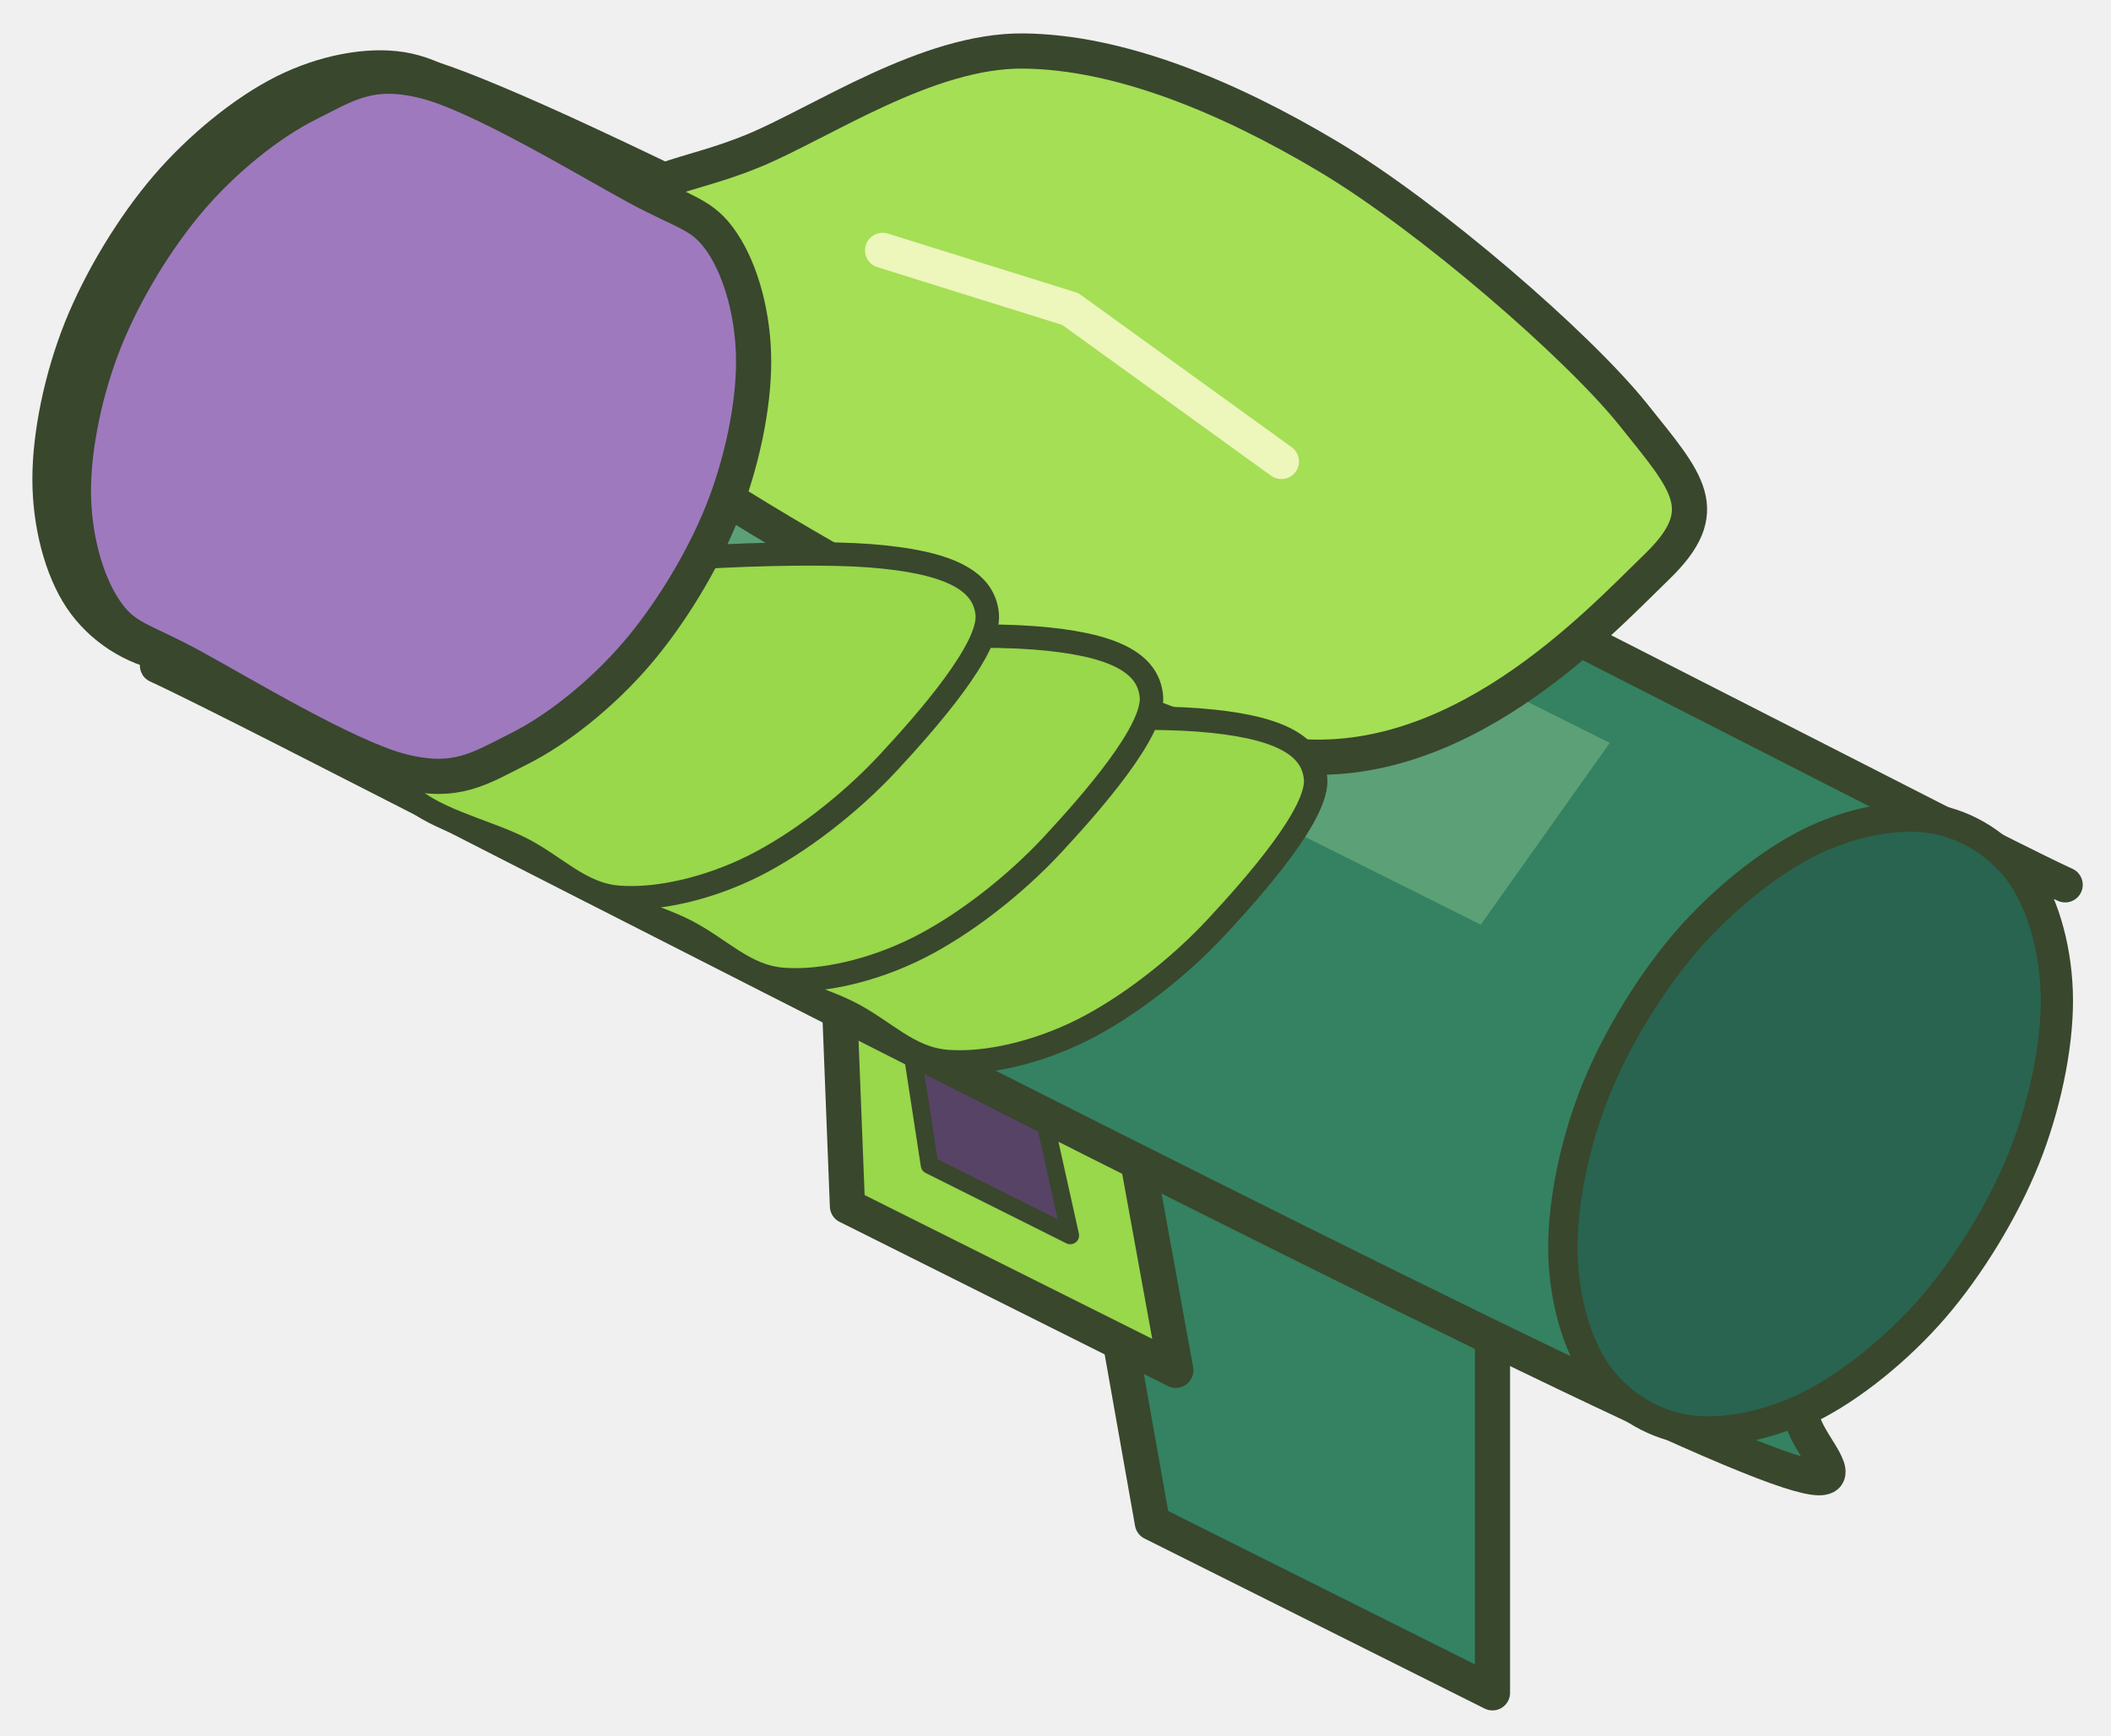
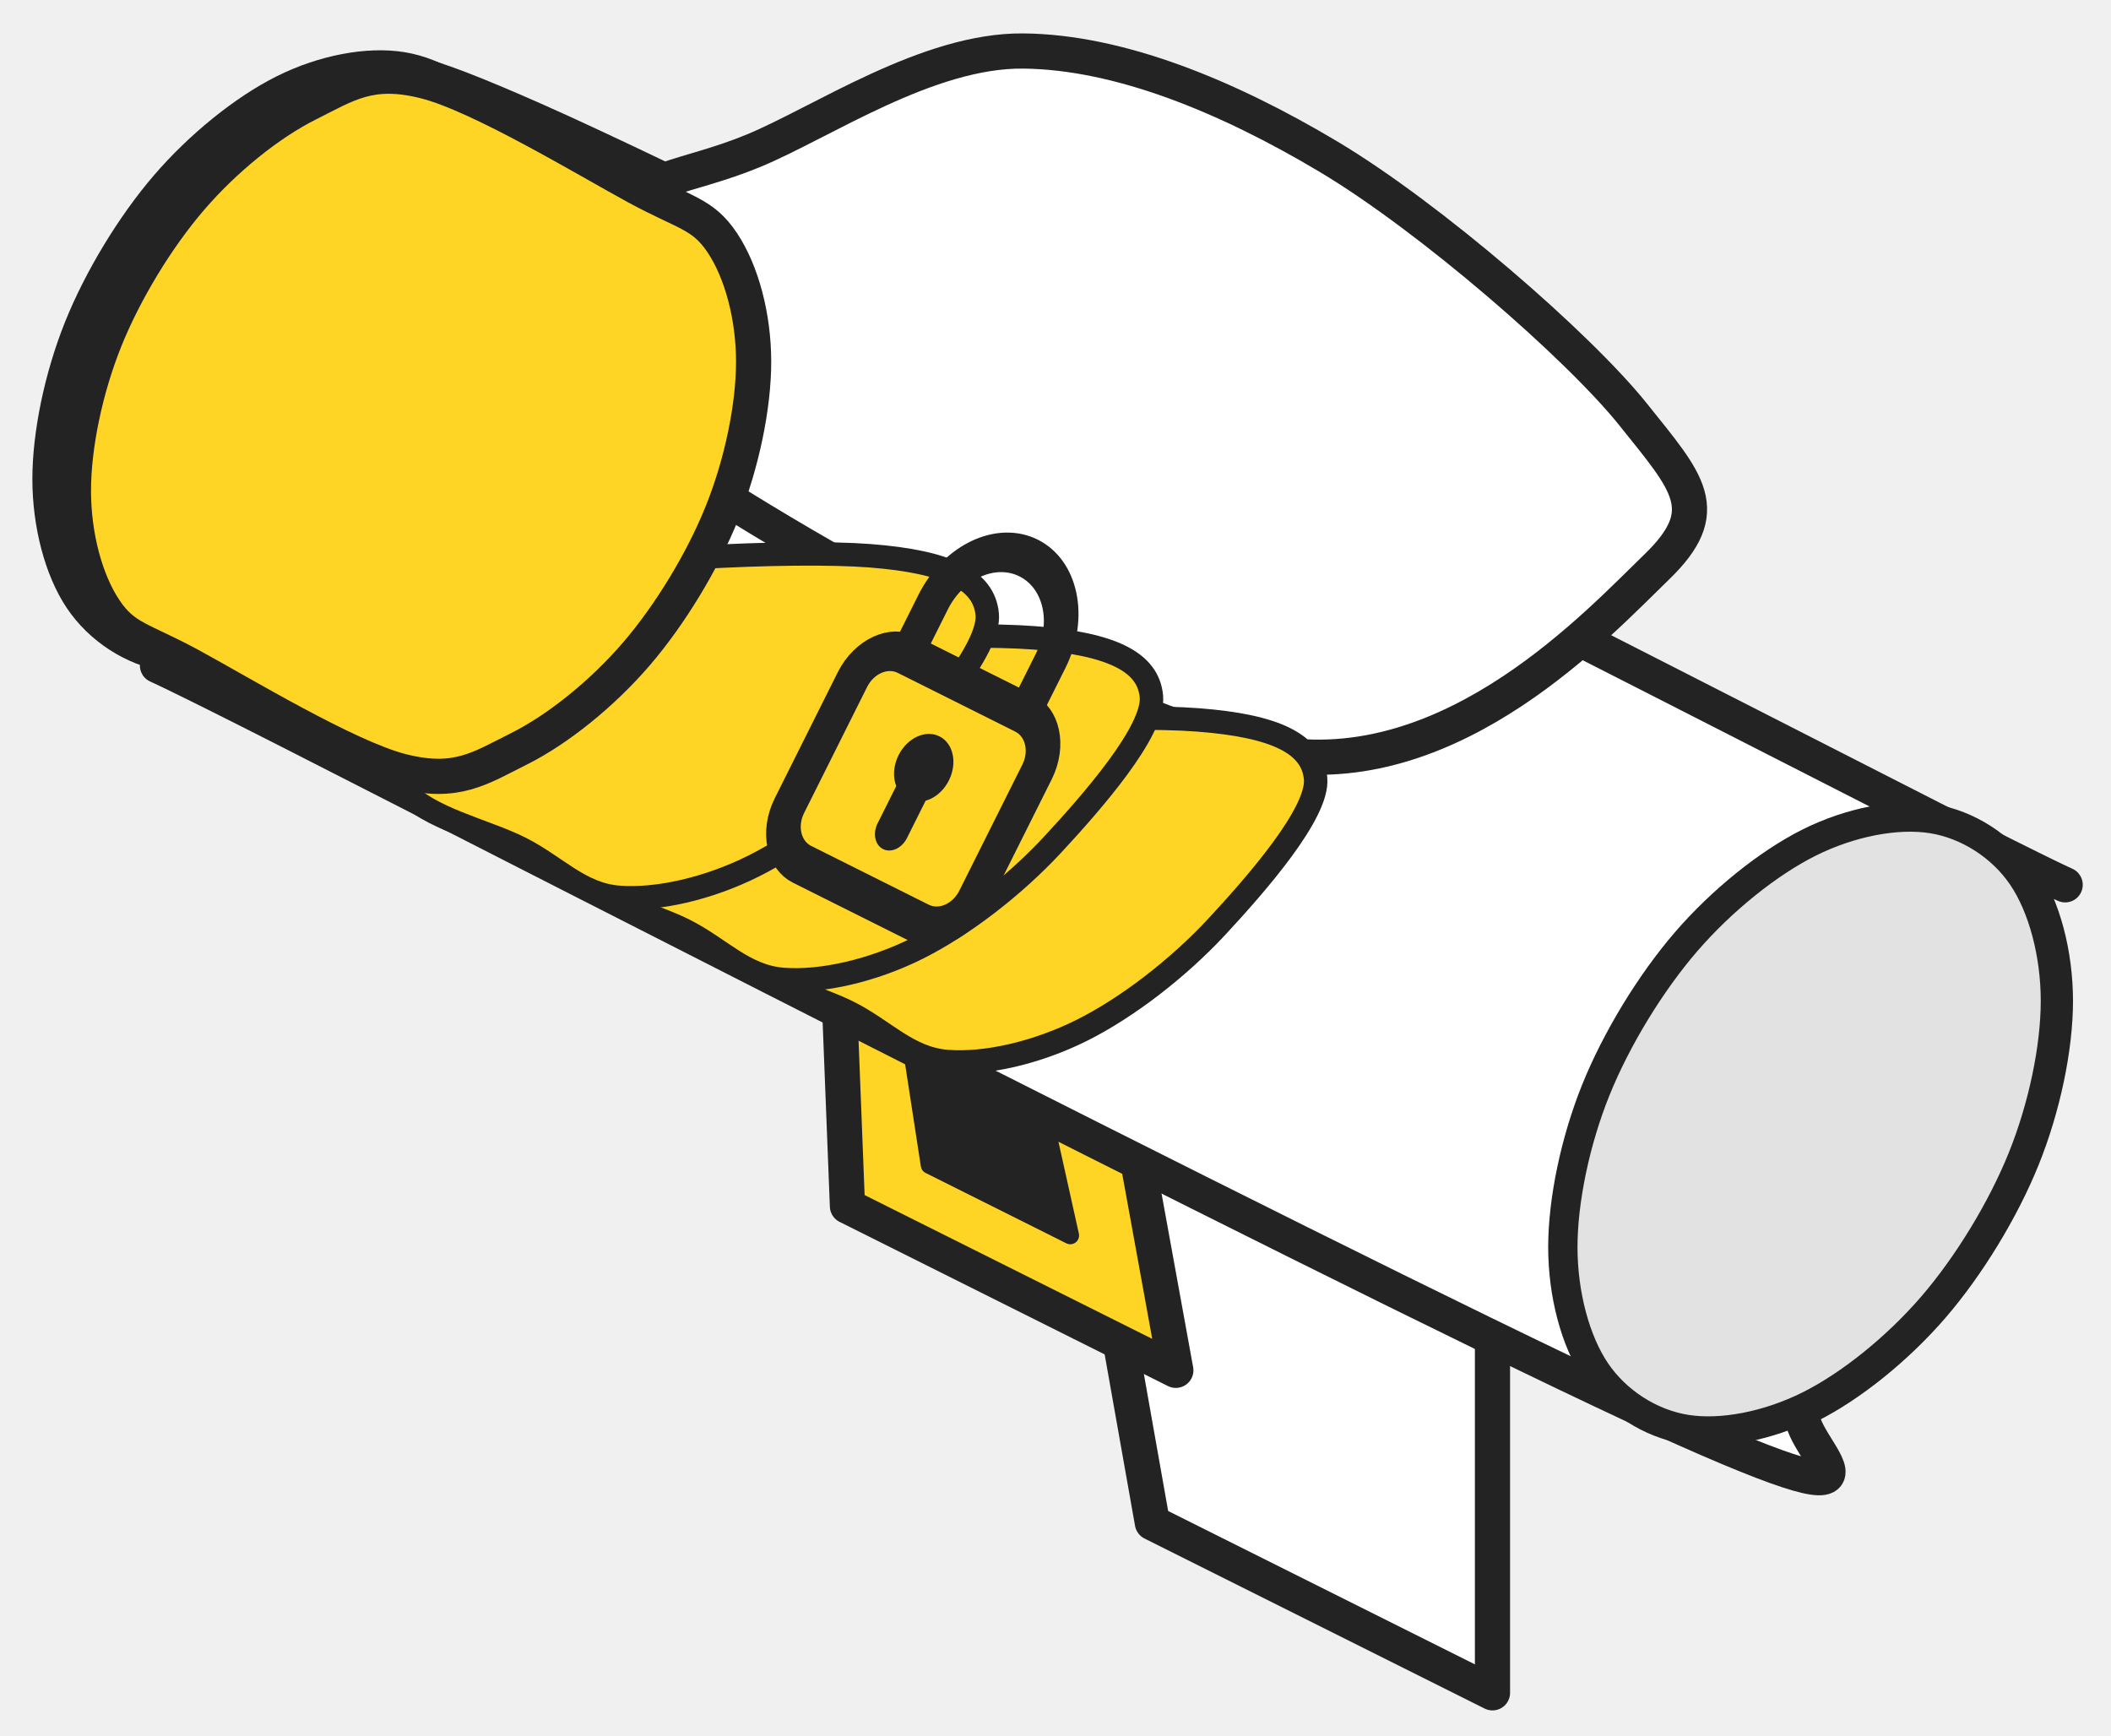
<svg xmlns="http://www.w3.org/2000/svg" width="180" height="148" viewBox="-345 -328 180 148">
  <g stroke-linecap="round" stroke-linejoin="round">
-     <path d="M-300.740 -307.151C-300.740 -310.985 -301.753 -314.825 -303.420 -317.311C-305.086 -319.798 -307.854 -321.596 -310.740 -322.070C-313.627 -322.543 -317.407 -321.818 -320.740 -320.151C-324.074 -318.485 -327.854 -315.430 -330.740 -312.070C-333.627 -308.710 -336.394 -304.144 -338.061 -299.991C-339.727 -295.838 -340.740 -290.985 -340.740 -287.151C-340.740 -283.318 -339.727 -279.477 -338.061 -276.991C-336.394 -274.505 -333.627 -272.706 -330.740 -272.233C-327.854 -271.759 -324.074 -272.485 -320.740 -274.151C-317.407 -275.818 -313.627 -278.873 -310.740 -282.233C-307.854 -285.593 -305.086 -290.158 -303.420 -294.311C-301.753 -298.465 -300.740 -303.318 -300.740 -307.151Z" fill="#9e79be" stroke="#39472d" stroke-width="3" />
-     <polygon points="-217.74,-219.65 -253.74,-237.65 -246.74,-198.15 -217.74,-183.65" fill="#348261" stroke="#39472d" stroke-width="3" />
-     <polygon points="-249.74,-238.65 -273.74,-250.65 -272.74,-225.15 -244.74,-211.15" fill="#99d74b" stroke="#39472d" stroke-width="3" />
-     <polygon points="-256.74,-236.15 -267.74,-241.65 -265.74,-228.65 -253.74,-222.65" fill="#574365" stroke="#39472d" stroke-width="1.5" />
-     <path d="M-330.740 -281.151C-330.740 -285.151 -329.677 -290.219 -327.927 -294.558C-326.177 -298.897 -323.271 -303.670 -320.240 -307.186C-317.209 -310.701 -313.240 -313.901 -309.740 -315.651C-306.240 -317.401 -320.824 -327.263 -299.240 -317.686C-277.657 -308.108 -201.355 -268.926 -180.240 -258.186C-159.126 -247.446 -174.304 -255.834 -172.554 -253.244C-170.804 -250.655 -169.740 -246.651 -169.740 -242.651C-169.740 -238.651 -170.804 -233.584 -172.554 -229.244C-174.304 -224.905 -177.209 -220.132 -180.240 -216.617C-183.271 -213.101 -187.240 -209.901 -190.740 -208.151C-194.240 -206.401 -179.657 -196.539 -201.240 -206.117C-222.824 -215.694 -299.126 -254.876 -320.240 -265.617C-341.355 -276.357 -326.177 -267.969 -327.927 -270.558C-329.677 -273.147 -330.740 -277.151 -330.740 -281.151Z" fill="#348261" stroke="#39472d" stroke-width="3" />
-     <polygon points="-218.74,-249.15 -306.74,-293.15 -301.74,-311.65 -207.74,-264.65" fill="#5ca078" stroke="none" stroke-width="0" />
-     <path d="M-169.740 -242.651C-169.740 -246.651 -170.804 -250.655 -172.554 -253.244C-174.304 -255.834 -177.209 -257.701 -180.240 -258.186C-183.271 -258.670 -187.240 -257.901 -190.740 -256.151C-194.240 -254.401 -198.209 -251.201 -201.240 -247.686C-204.271 -244.170 -207.177 -239.397 -208.927 -235.058C-210.677 -230.719 -211.740 -225.651 -211.740 -221.651C-211.740 -217.651 -210.677 -213.647 -208.927 -211.058C-207.177 -208.469 -204.271 -206.601 -201.240 -206.117C-198.209 -205.632 -194.240 -206.401 -190.740 -208.151C-187.240 -209.901 -183.271 -213.101 -180.240 -216.617C-177.209 -220.132 -174.304 -224.905 -172.554 -229.244C-170.804 -233.584 -169.740 -238.651 -169.740 -242.651Z" fill="#28644f" stroke="#39472d" stroke-width="2.5" />
-     <path d="M-292.740 -309.151C-290.740 -312.985 -286.574 -312.735 -280.740 -315.151C-274.907 -317.568 -265.907 -323.735 -257.740 -323.651C-249.574 -323.568 -240.407 -319.818 -231.740 -314.651C-223.074 -309.485 -210.407 -298.485 -205.740 -292.651C-201.074 -286.818 -198.740 -284.485 -203.740 -279.651C-208.740 -274.818 -220.907 -261.568 -235.740 -263.651C-250.574 -265.735 -283.240 -284.568 -292.740 -292.151C-302.240 -299.735 -294.740 -305.318 -292.740 -309.151Z" fill="#a5df55" stroke="#39472d" stroke-width="3" />
-     <path d="M-235.74 -288.65 L-253.74 -301.65 L-269.74 -306.65" fill="none" stroke="#edf6bb" stroke-width="3" />
-     <path d="M-285.740 -256.651C-284.074 -259.651 -279.812 -263.032 -272.659 -264.692C-265.506 -266.352 -249.461 -267.124 -242.822 -266.610C-236.182 -266.097 -233.085 -264.548 -232.822 -261.610C-232.558 -258.673 -237.921 -252.559 -241.240 -248.983C-244.560 -245.406 -248.907 -242.068 -252.740 -240.151C-256.574 -238.235 -260.921 -237.226 -264.240 -237.483C-267.560 -237.739 -269.589 -240.157 -272.659 -241.692C-275.729 -243.227 -280.479 -244.199 -282.659 -246.692C-284.839 -249.185 -287.407 -253.651 -285.740 -256.651Z" fill="#99d74b" stroke="#39472d" stroke-width="2" />
-     <path d="M-299.740 -263.651C-298.074 -266.651 -293.812 -270.032 -286.659 -271.692C-279.506 -273.352 -263.461 -274.124 -256.822 -273.610C-250.182 -273.097 -247.085 -271.548 -246.822 -268.610C-246.558 -265.673 -251.921 -259.559 -255.240 -255.983C-258.560 -252.406 -262.907 -249.068 -266.740 -247.151C-270.574 -245.235 -274.921 -244.226 -278.240 -244.483C-281.560 -244.739 -283.589 -247.157 -286.659 -248.692C-289.729 -250.227 -294.479 -251.199 -296.659 -253.692C-298.839 -256.185 -301.407 -260.651 -299.740 -263.651Z" fill="#99d74b" stroke="#39472d" stroke-width="2" />
-     <path d="M-313.740 -270.651C-312.074 -273.651 -307.812 -277.032 -300.659 -278.692C-293.506 -280.352 -277.461 -281.124 -270.822 -280.610C-264.182 -280.097 -261.085 -278.548 -260.822 -275.610C-260.558 -272.673 -265.921 -266.559 -269.240 -262.983C-272.560 -259.406 -276.907 -256.068 -280.740 -254.151C-284.574 -252.235 -288.921 -251.226 -292.240 -251.483C-295.560 -251.739 -297.589 -254.157 -300.659 -255.692C-303.729 -257.227 -308.479 -258.199 -310.659 -260.692C-312.839 -263.185 -315.407 -267.651 -313.740 -270.651Z" fill="#99d74b" stroke="#39472d" stroke-width="2" />
-     <path d="M-338.740 -286.151C-338.740 -289.985 -337.727 -294.838 -336.061 -298.991C-334.394 -303.144 -331.627 -307.710 -328.740 -311.070C-325.854 -314.430 -322.074 -317.485 -318.740 -319.151C-315.407 -320.818 -313.407 -322.250 -308.740 -321.070C-304.074 -319.890 -294.960 -314.363 -290.740 -312.070C-286.520 -309.777 -285.086 -309.798 -283.420 -307.311C-281.753 -304.825 -280.740 -300.985 -280.740 -297.151C-280.740 -293.318 -281.753 -288.465 -283.420 -284.311C-285.086 -280.158 -287.854 -275.593 -290.740 -272.233C-293.627 -268.873 -297.407 -265.818 -300.740 -264.151C-304.074 -262.485 -306.074 -261.052 -310.740 -262.233C-315.407 -263.413 -324.520 -268.940 -328.740 -271.233C-332.960 -273.526 -334.394 -273.505 -336.061 -275.991C-337.727 -278.477 -338.740 -282.318 -338.740 -286.151Z" fill="#9e79be" stroke="#39472d" stroke-width="3" />
+     <path d="M-300.740 -307.151C-300.740 -310.985 -301.753 -314.825 -303.420 -317.311C-305.086 -319.798 -307.854 -321.596 -310.740 -322.070C-313.627 -322.543 -317.407 -321.818 -320.740 -320.151C-324.074 -318.485 -327.854 -315.430 -330.740 -312.070C-333.627 -308.710 -336.394 -304.144 -338.061 -299.991C-339.727 -295.838 -340.740 -290.985 -340.740 -287.151C-340.740 -283.318 -339.727 -279.477 -338.061 -276.991C-336.394 -274.505 -333.627 -272.706 -330.740 -272.233C-327.854 -271.759 -324.074 -272.485 -320.740 -274.151C-317.407 -275.818 -313.627 -278.873 -310.740 -282.233C-307.854 -285.593 -305.086 -290.158 -303.420 -294.311C-301.753 -298.465 -300.740 -303.318 -300.740 -307.151Z" fill="#FFD525" stroke="#232323" stroke-width="3" />
+     <polygon points="-217.74,-219.65 -253.74,-237.65 -246.74,-198.15 -217.74,-183.65" fill="#FFFFFF" stroke="#232323" stroke-width="3" />
+     <polygon points="-249.74,-238.65 -273.74,-250.65 -272.74,-225.15 -244.74,-211.15" fill="#FFD525" stroke="#232323" stroke-width="3" />
+     <polygon points="-256.74,-236.15 -267.74,-241.65 -265.74,-228.65 -253.74,-222.65" fill="#232323" stroke="#232323" stroke-width="1.5" />
+     <path d="M-330.740 -281.151C-330.740 -285.151 -329.677 -290.219 -327.927 -294.558C-326.177 -298.897 -323.271 -303.670 -320.240 -307.186C-317.209 -310.701 -313.240 -313.901 -309.740 -315.651C-306.240 -317.401 -320.824 -327.263 -299.240 -317.686C-277.657 -308.108 -201.355 -268.926 -180.240 -258.186C-159.126 -247.446 -174.304 -255.834 -172.554 -253.244C-170.804 -250.655 -169.740 -246.651 -169.740 -242.651C-169.740 -238.651 -170.804 -233.584 -172.554 -229.244C-174.304 -224.905 -177.209 -220.132 -180.240 -216.617C-183.271 -213.101 -187.240 -209.901 -190.740 -208.151C-194.240 -206.401 -179.657 -196.539 -201.240 -206.117C-222.824 -215.694 -299.126 -254.876 -320.240 -265.617C-341.355 -276.357 -326.177 -267.969 -327.927 -270.558C-329.677 -273.147 -330.740 -277.151 -330.740 -281.151Z" fill="#FFFFFF" stroke="#232323" stroke-width="3" />
+     <polygon points="-218.74,-249.15 -306.74,-293.15 -301.74,-311.65 -207.74,-264.65" fill="#FFFFFF" stroke="none" stroke-width="0" />
+     <path d="M-169.740 -242.651C-169.740 -246.651 -170.804 -250.655 -172.554 -253.244C-174.304 -255.834 -177.209 -257.701 -180.240 -258.186C-183.271 -258.670 -187.240 -257.901 -190.740 -256.151C-194.240 -254.401 -198.209 -251.201 -201.240 -247.686C-204.271 -244.170 -207.177 -239.397 -208.927 -235.058C-210.677 -230.719 -211.740 -225.651 -211.740 -221.651C-211.740 -217.651 -210.677 -213.647 -208.927 -211.058C-207.177 -208.469 -204.271 -206.601 -201.240 -206.117C-198.209 -205.632 -194.240 -206.401 -190.740 -208.151C-187.240 -209.901 -183.271 -213.101 -180.240 -216.617C-177.209 -220.132 -174.304 -224.905 -172.554 -229.244C-170.804 -233.584 -169.740 -238.651 -169.740 -242.651Z" fill="#E2E2E2" stroke="#232323" stroke-width="2.5" />
+     <path d="M-292.740 -309.151C-290.740 -312.985 -286.574 -312.735 -280.740 -315.151C-274.907 -317.568 -265.907 -323.735 -257.740 -323.651C-249.574 -323.568 -240.407 -319.818 -231.740 -314.651C-223.074 -309.485 -210.407 -298.485 -205.740 -292.651C-201.074 -286.818 -198.740 -284.485 -203.740 -279.651C-208.740 -274.818 -220.907 -261.568 -235.740 -263.651C-250.574 -265.735 -283.240 -284.568 -292.740 -292.151C-302.240 -299.735 -294.740 -305.318 -292.740 -309.151Z" fill="#FFFFFF" stroke="#232323" stroke-width="3" />
+     <path d="M-235.74 -288.65 L-253.74 -301.65 L-269.74 -306.65" fill="none" stroke="#FFFFFF" stroke-width="3" />
+     <path d="M-285.740 -256.651C-284.074 -259.651 -279.812 -263.032 -272.659 -264.692C-265.506 -266.352 -249.461 -267.124 -242.822 -266.610C-236.182 -266.097 -233.085 -264.548 -232.822 -261.610C-232.558 -258.673 -237.921 -252.559 -241.240 -248.983C-244.560 -245.406 -248.907 -242.068 -252.740 -240.151C-256.574 -238.235 -260.921 -237.226 -264.240 -237.483C-267.560 -237.739 -269.589 -240.157 -272.659 -241.692C-275.729 -243.227 -280.479 -244.199 -282.659 -246.692C-284.839 -249.185 -287.407 -253.651 -285.740 -256.651Z" fill="#FFD525" stroke="#232323" stroke-width="2" />
+     <path d="M-299.740 -263.651C-298.074 -266.651 -293.812 -270.032 -286.659 -271.692C-279.506 -273.352 -263.461 -274.124 -256.822 -273.610C-250.182 -273.097 -247.085 -271.548 -246.822 -268.610C-246.558 -265.673 -251.921 -259.559 -255.240 -255.983C-258.560 -252.406 -262.907 -249.068 -266.740 -247.151C-270.574 -245.235 -274.921 -244.226 -278.240 -244.483C-281.560 -244.739 -283.589 -247.157 -286.659 -248.692C-289.729 -250.227 -294.479 -251.199 -296.659 -253.692C-298.839 -256.185 -301.407 -260.651 -299.740 -263.651Z" fill="#FFD525" stroke="#232323" stroke-width="2" />
+     <path d="M-313.740 -270.651C-312.074 -273.651 -307.812 -277.032 -300.659 -278.692C-293.506 -280.352 -277.461 -281.124 -270.822 -280.610C-264.182 -280.097 -261.085 -278.548 -260.822 -275.610C-260.558 -272.673 -265.921 -266.559 -269.240 -262.983C-272.560 -259.406 -276.907 -256.068 -280.740 -254.151C-284.574 -252.235 -288.921 -251.226 -292.240 -251.483C-295.560 -251.739 -297.589 -254.157 -300.659 -255.692C-303.729 -257.227 -308.479 -258.199 -310.659 -260.692C-312.839 -263.185 -315.407 -267.651 -313.740 -270.651Z" fill="#FFD525" stroke="#232323" stroke-width="2" />
+     <path d="M-338.740 -286.151C-338.740 -289.985 -337.727 -294.838 -336.061 -298.991C-334.394 -303.144 -331.627 -307.710 -328.740 -311.070C-325.854 -314.430 -322.074 -317.485 -318.740 -319.151C-315.407 -320.818 -313.407 -322.250 -308.740 -321.070C-304.074 -319.890 -294.960 -314.363 -290.740 -312.070C-286.520 -309.777 -285.086 -309.798 -283.420 -307.311C-281.753 -304.825 -280.740 -300.985 -280.740 -297.151C-280.740 -293.318 -281.753 -288.465 -283.420 -284.311C-285.086 -280.158 -287.854 -275.593 -290.740 -272.233C-293.627 -268.873 -297.407 -265.818 -300.740 -264.151C-304.074 -262.485 -306.074 -261.052 -310.740 -262.233C-315.407 -263.413 -324.520 -268.940 -328.740 -271.233C-332.960 -273.526 -334.394 -273.505 -336.061 -275.991C-337.727 -278.477 -338.740 -282.318 -338.740 -286.151Z" fill="#FFD525" stroke="#232323" stroke-width="3" />
+   </g>
+   <g id="privacy-padlock" transform="translate(-264 -267) rotate(26.565) scale(-0.8 1)">
+     <path d="M-7-3 V-8 A7 7 0 0 1 7-8 V-3" fill="none" stroke="#232323" stroke-width="3.5" />
+     <rect x="-11" y="-3" width="22" height="20" rx="4" fill="#FFD525" stroke="#232323" stroke-width="3.5" />
+     <path d="M0 5 V11" stroke="#232323" stroke-width="3.5" stroke-linecap="round" />
+     <circle cx="0" cy="5" r="3" fill="#232323" />
  </g>
</svg>
